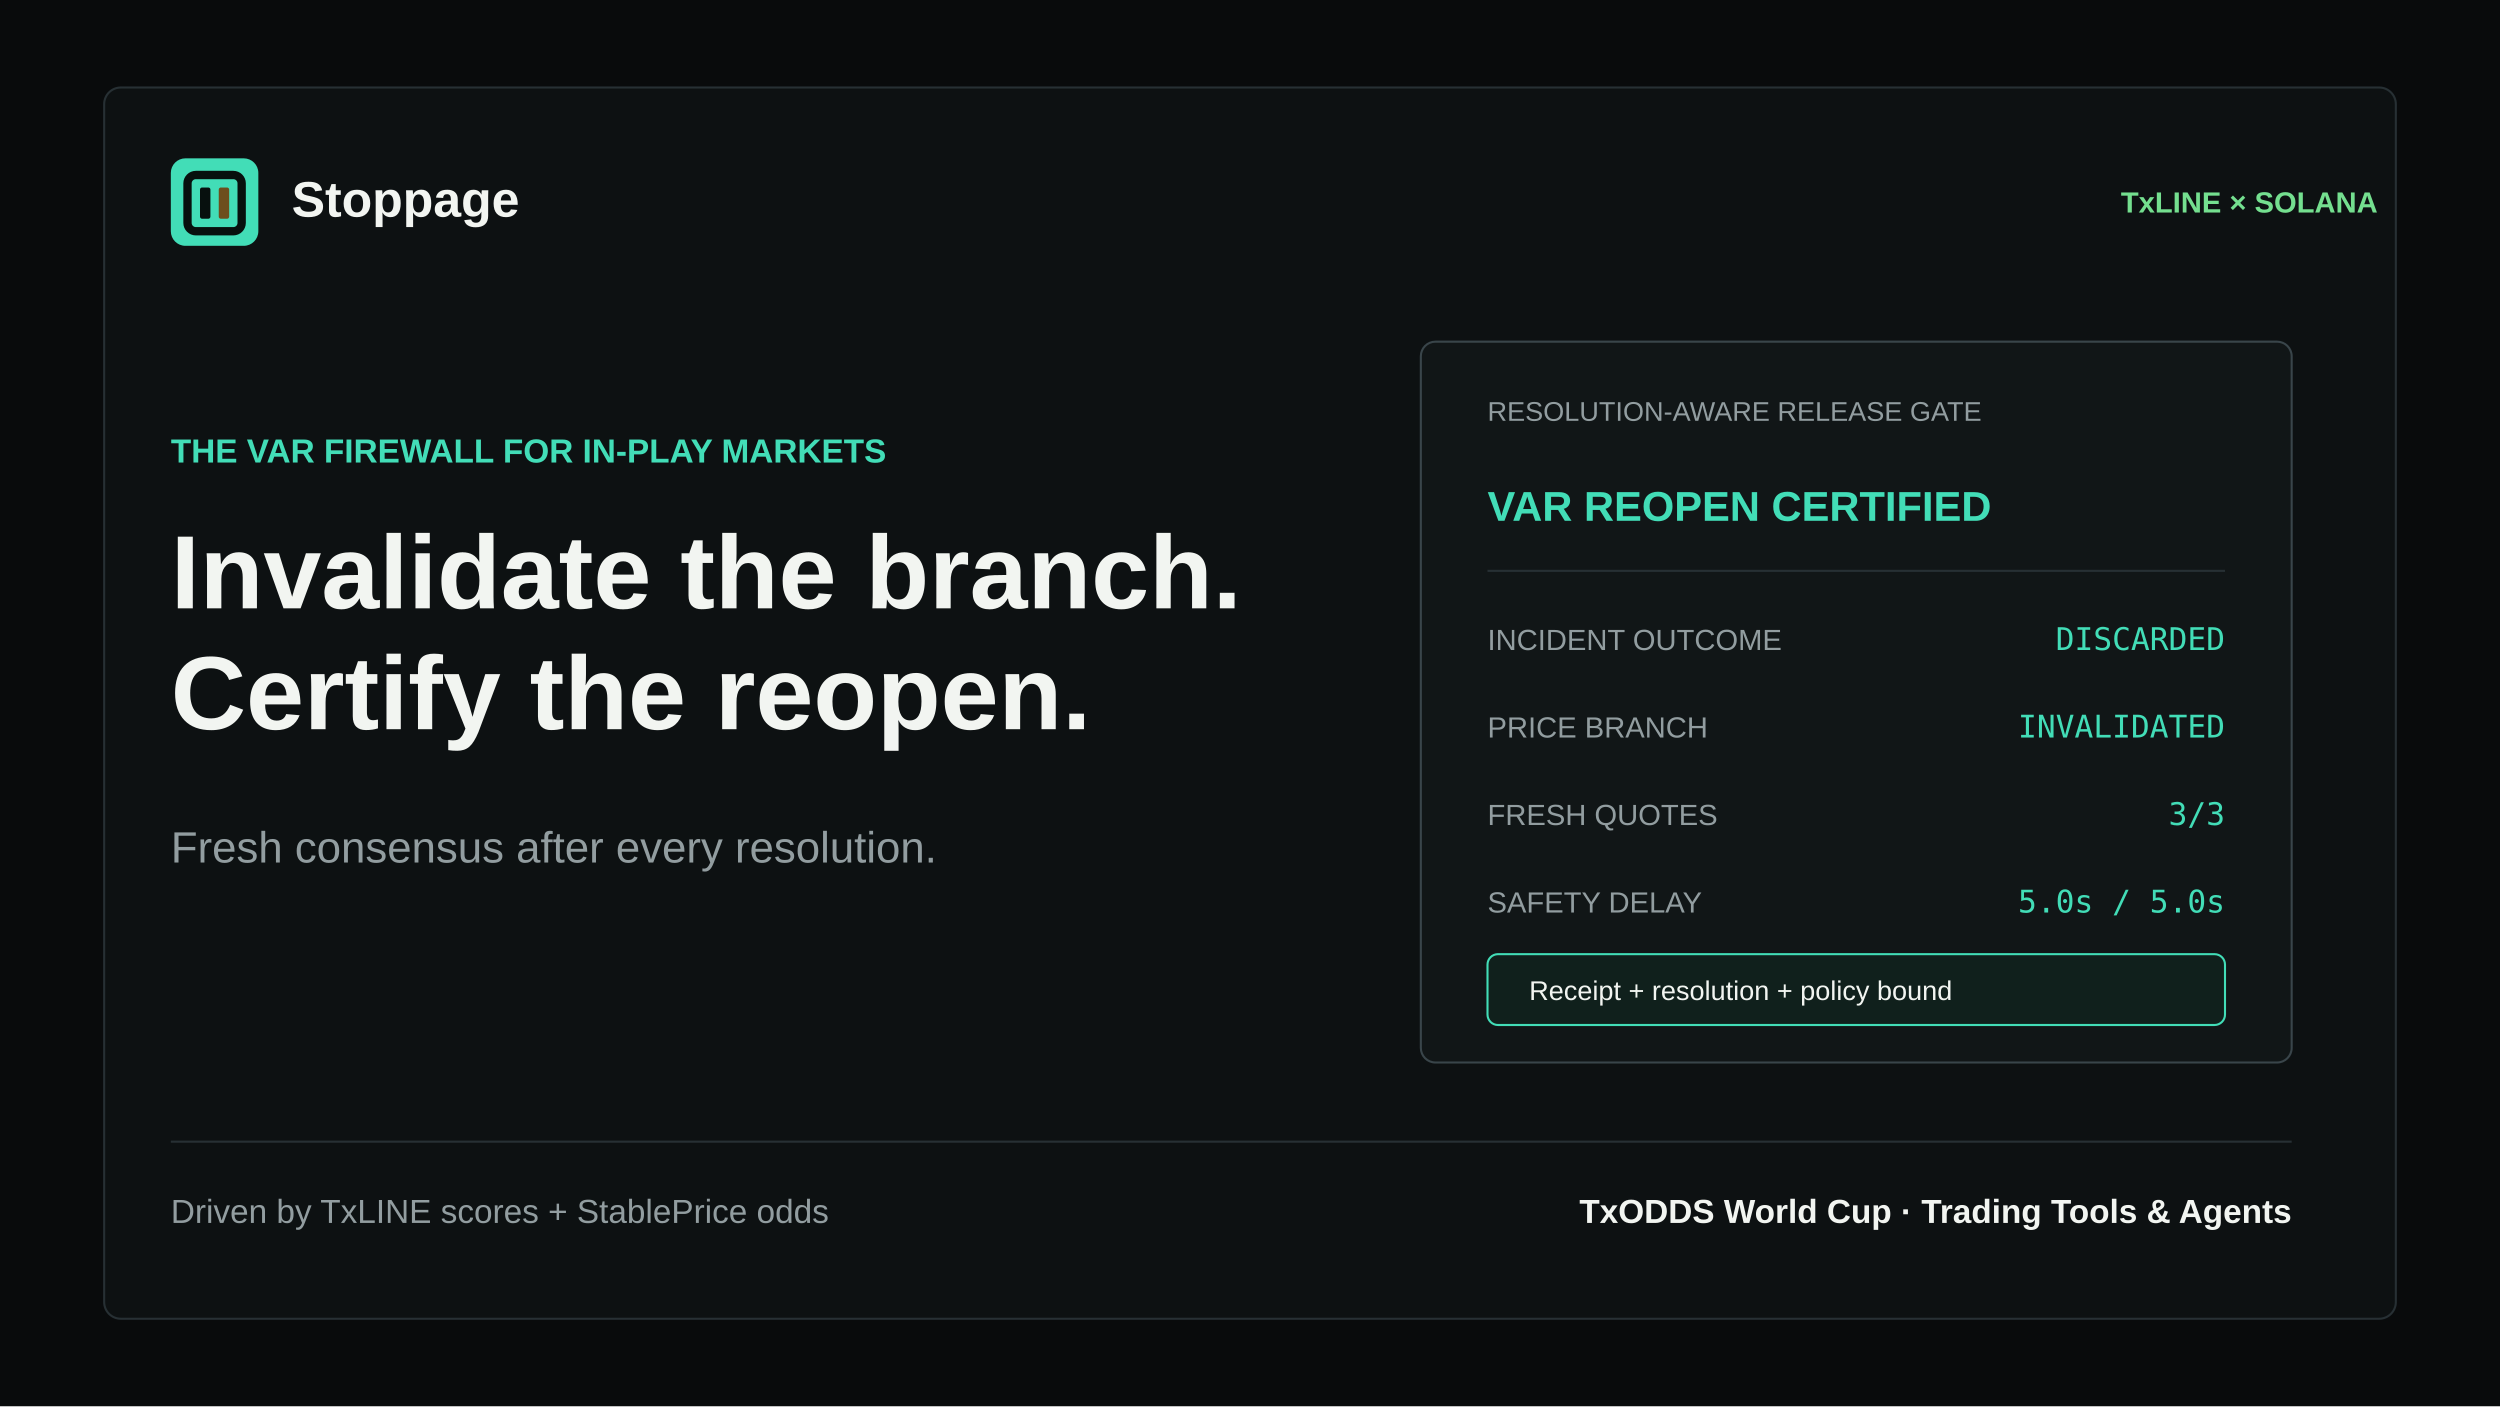
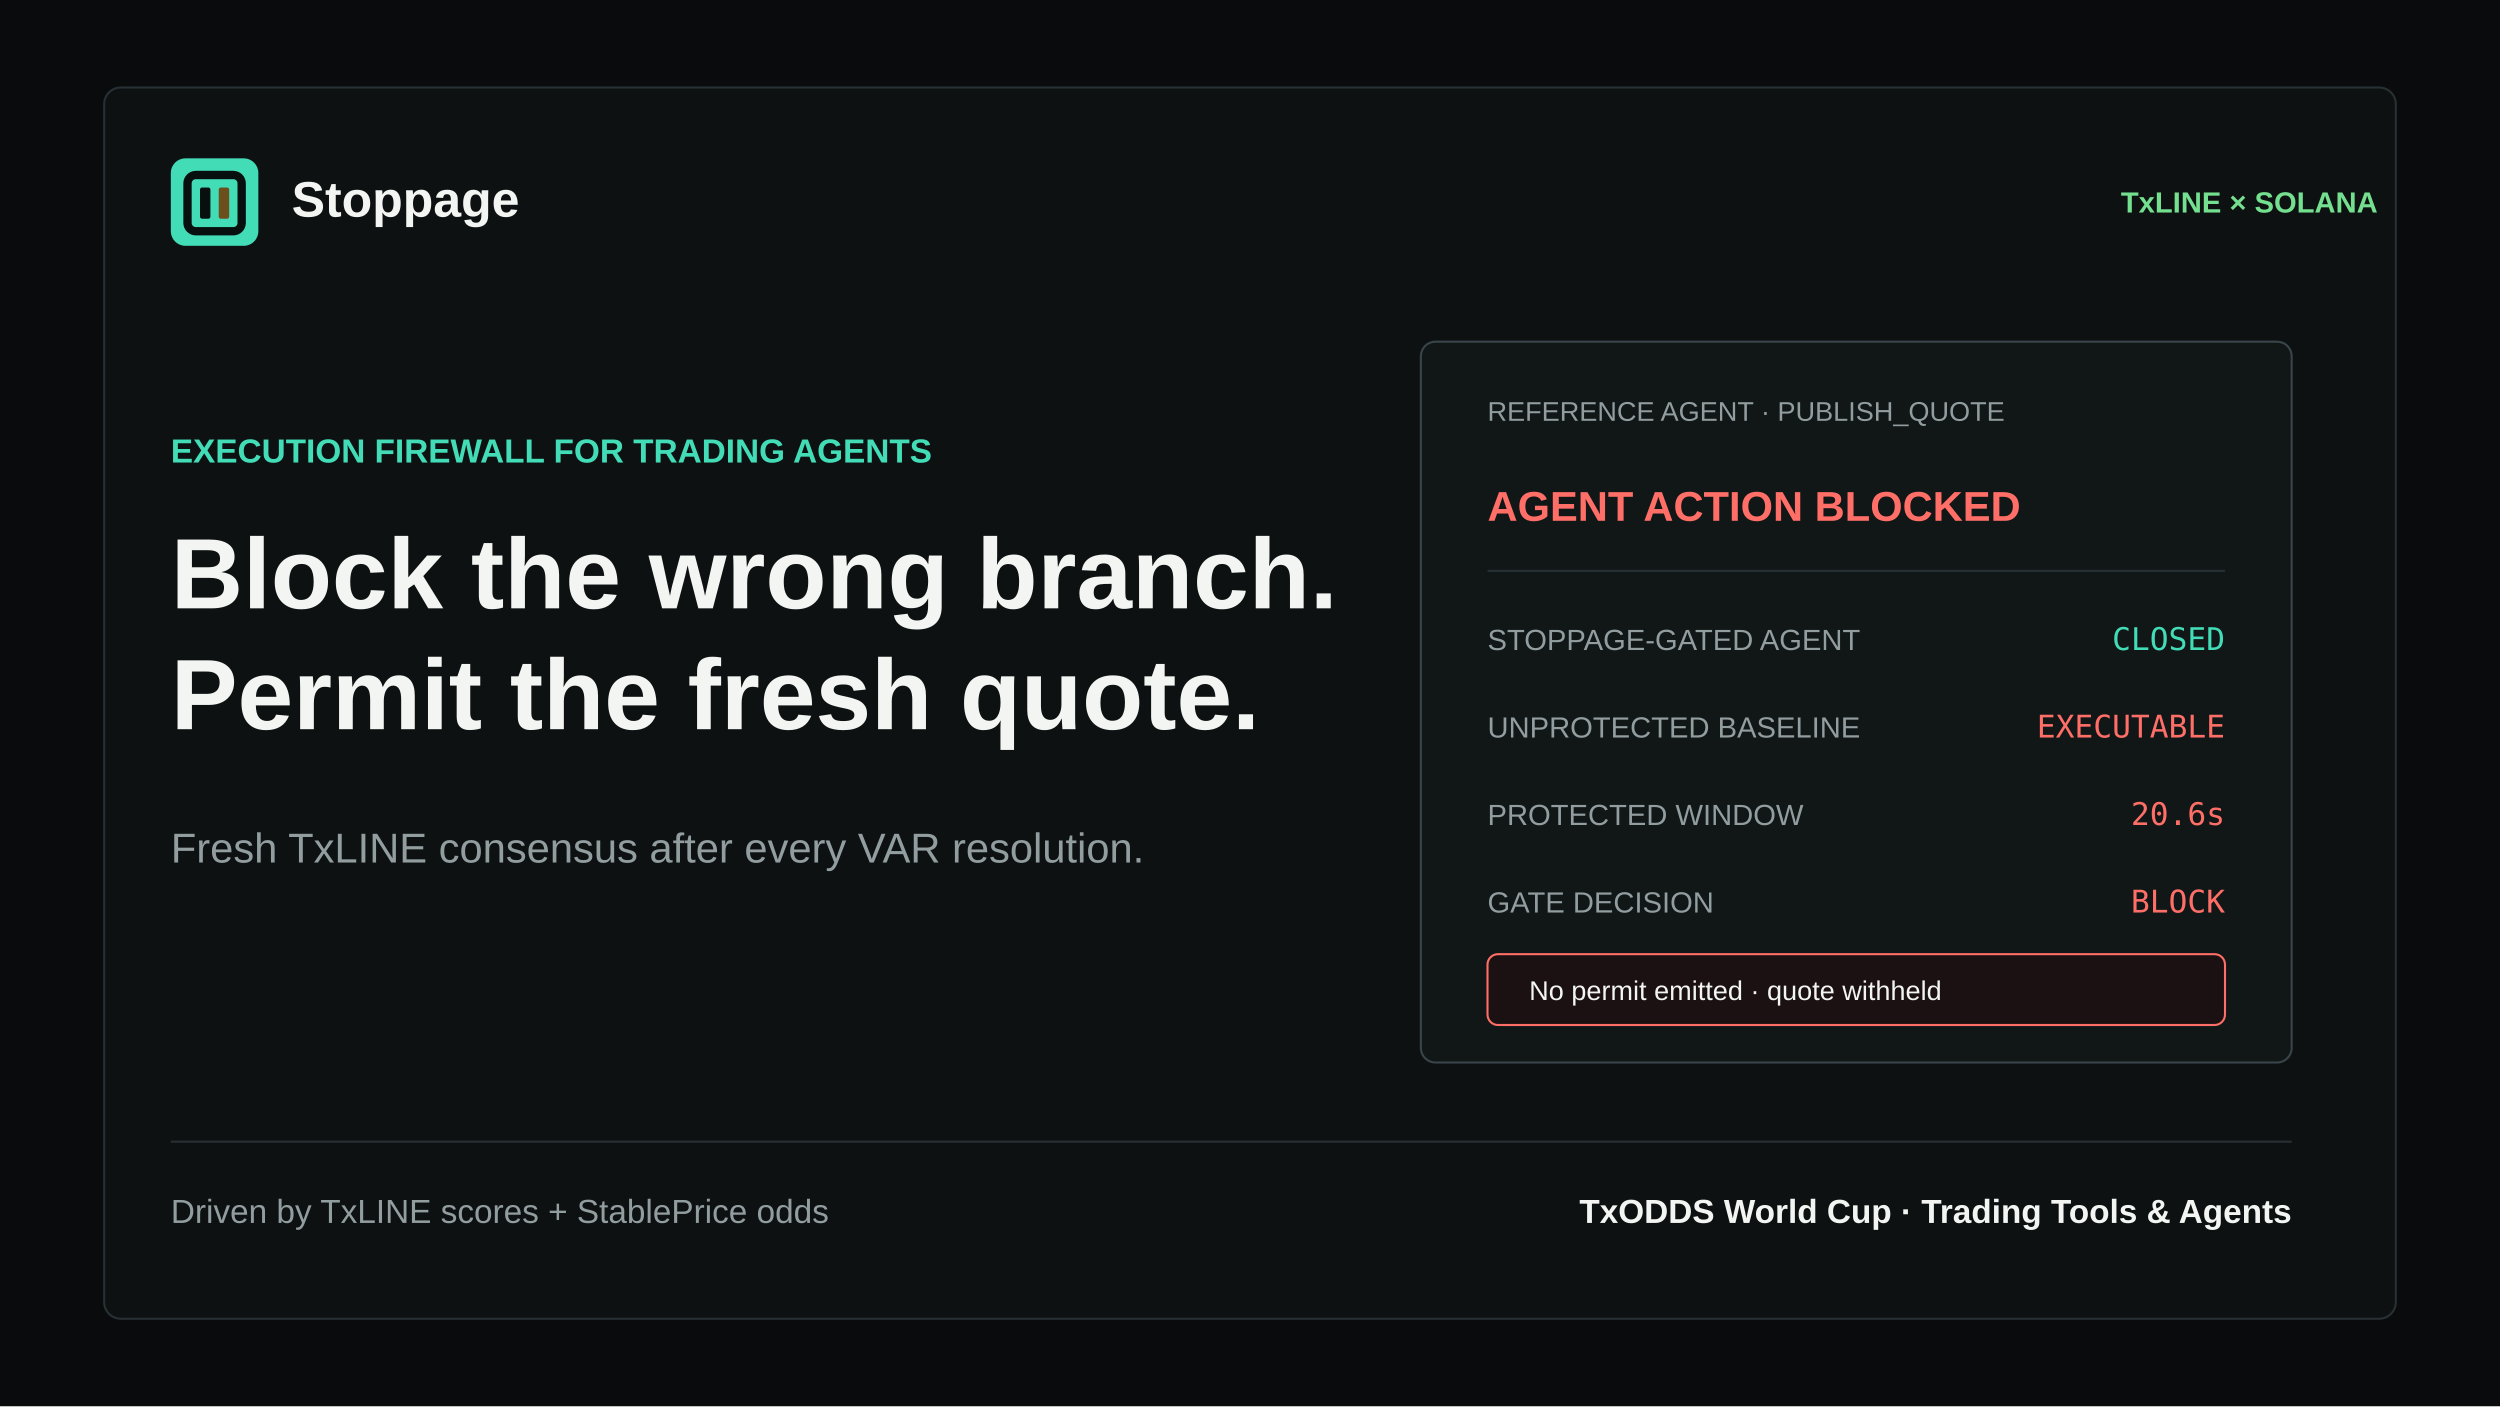
<svg xmlns="http://www.w3.org/2000/svg" width="1200" height="675" viewBox="0 0 1200 675">
  <rect width="1200" height="675" fill="#090b0c" />
  <rect x="50" y="42" width="1100" height="591" rx="8" fill="#0d1112" stroke="#273034" />
  <rect x="82" y="76" width="42" height="42" rx="7" fill="#42ddb7" />
  <rect x="90" y="84" width="26" height="27" rx="4" fill="none" stroke="#07100e" stroke-width="4" />
  <rect x="96" y="90" width="5" height="15" rx="1" fill="#07100e" />
  <rect x="105" y="90" width="5" height="15" rx="1" fill="#6d4e1d" />
  <text x="140" y="104" fill="#f2f5f1" font-family="Arial, sans-serif" font-size="24" font-weight="700">Stoppage</text>
  <text x="1018" y="102" fill="#74df8f" font-family="Arial, sans-serif" font-size="14" font-weight="700">TxLINE × SOLANA</text>
-   <text x="82" y="222" fill="#42ddb7" font-family="Arial, sans-serif" font-size="16" font-weight="700">THE VAR FIREWALL FOR IN-PLAY MARKETS</text>
-   <text x="82" y="292" fill="#f2f5f1" font-family="Arial, sans-serif" font-size="50" font-weight="700">Invalidate the branch.</text>
-   <text x="82" y="350" fill="#f2f5f1" font-family="Arial, sans-serif" font-size="50" font-weight="700">Certify the reopen.</text>
-   <text x="82" y="414" fill="#929da0" font-family="Arial, sans-serif" font-size="21">Fresh consensus after every resolution.</text>
+   <text x="82" y="222" fill="#42ddb7" font-family="Arial, sans-serif" font-size="16" font-weight="700">EXECUTION FIREWALL FOR TRADING AGENTS</text>
+   <text x="82" y="292" fill="#f2f5f1" font-family="Arial, sans-serif" font-size="48" font-weight="700">Block the wrong branch.</text>
+   <text x="82" y="350" fill="#f2f5f1" font-family="Arial, sans-serif" font-size="48" font-weight="700">Permit the fresh quote.</text>
+   <text x="82" y="414" fill="#929da0" font-family="Arial, sans-serif" font-size="20">Fresh TxLINE consensus after every VAR resolution.</text>
  <rect x="682" y="164" width="418" height="346" rx="7" fill="#111617" stroke="#39454a" />
-   <text x="714" y="202" fill="#929da0" font-family="Arial, sans-serif" font-size="13">RESOLUTION-AWARE RELEASE GATE</text>
-   <text x="714" y="250" fill="#42ddb7" font-family="Arial, sans-serif" font-size="20" font-weight="700">VAR REOPEN CERTIFIED</text>
+   <text x="714" y="202" fill="#929da0" font-family="Arial, sans-serif" font-size="13">REFERENCE AGENT · PUBLISH_QUOTE</text>
+   <text x="714" y="250" fill="#ff6f67" font-family="Arial, sans-serif" font-size="20" font-weight="700">AGENT ACTION BLOCKED</text>
  <line x1="714" y1="274" x2="1068" y2="274" stroke="#273034" />
-   <text x="714" y="312" fill="#929da0" font-family="Arial, sans-serif" font-size="14">INCIDENT OUTCOME</text>
-   <text x="1068" y="312" text-anchor="end" fill="#42ddb7" font-family="monospace" font-size="15">DISCARDED</text>
-   <text x="714" y="354" fill="#929da0" font-family="Arial, sans-serif" font-size="14">PRICE BRANCH</text>
-   <text x="1068" y="354" text-anchor="end" fill="#42ddb7" font-family="monospace" font-size="15">INVALIDATED</text>
-   <text x="714" y="396" fill="#929da0" font-family="Arial, sans-serif" font-size="14">FRESH QUOTES</text>
-   <text x="1068" y="396" text-anchor="end" fill="#42ddb7" font-family="monospace" font-size="15">3/3</text>
-   <text x="714" y="438" fill="#929da0" font-family="Arial, sans-serif" font-size="14">SAFETY DELAY</text>
-   <text x="1068" y="438" text-anchor="end" fill="#42ddb7" font-family="monospace" font-size="15">5.0s / 5.0s</text>
-   <rect x="714" y="458" width="354" height="34" rx="5" fill="#10201c" stroke="#42ddb7" />
-   <text x="734" y="480" fill="#f2f5f1" font-family="Arial, sans-serif" font-size="13">Receipt + resolution + policy bound</text>
+   <text x="714" y="312" fill="#929da0" font-family="Arial, sans-serif" font-size="14">STOPPAGE-GATED AGENT</text>
+   <text x="1068" y="312" text-anchor="end" fill="#42ddb7" font-family="monospace" font-size="15">CLOSED</text>
+   <text x="714" y="354" fill="#929da0" font-family="Arial, sans-serif" font-size="14">UNPROTECTED BASELINE</text>
+   <text x="1068" y="354" text-anchor="end" fill="#ff6f67" font-family="monospace" font-size="15">EXECUTABLE</text>
+   <text x="714" y="396" fill="#929da0" font-family="Arial, sans-serif" font-size="14">PROTECTED WINDOW</text>
+   <text x="1068" y="396" text-anchor="end" fill="#ff6f67" font-family="monospace" font-size="15">20.6s</text>
+   <text x="714" y="438" fill="#929da0" font-family="Arial, sans-serif" font-size="14">GATE DECISION</text>
+   <text x="1068" y="438" text-anchor="end" fill="#ff6f67" font-family="monospace" font-size="15">BLOCK</text>
+   <rect x="714" y="458" width="354" height="34" rx="5" fill="#1b1112" stroke="#ff6f67" />
+   <text x="734" y="480" fill="#f2f5f1" font-family="Arial, sans-serif" font-size="13">No permit emitted · quote withheld</text>
  <line x1="82" y1="548" x2="1100" y2="548" stroke="#273034" />
  <text x="82" y="587" fill="#929da0" font-family="Arial, sans-serif" font-size="16">Driven by TxLINE scores + StablePrice odds</text>
  <text x="1100" y="587" text-anchor="end" fill="#f2f5f1" font-family="Arial, sans-serif" font-size="16" font-weight="700">TxODDS World Cup · Trading Tools &amp; Agents</text>
</svg>
